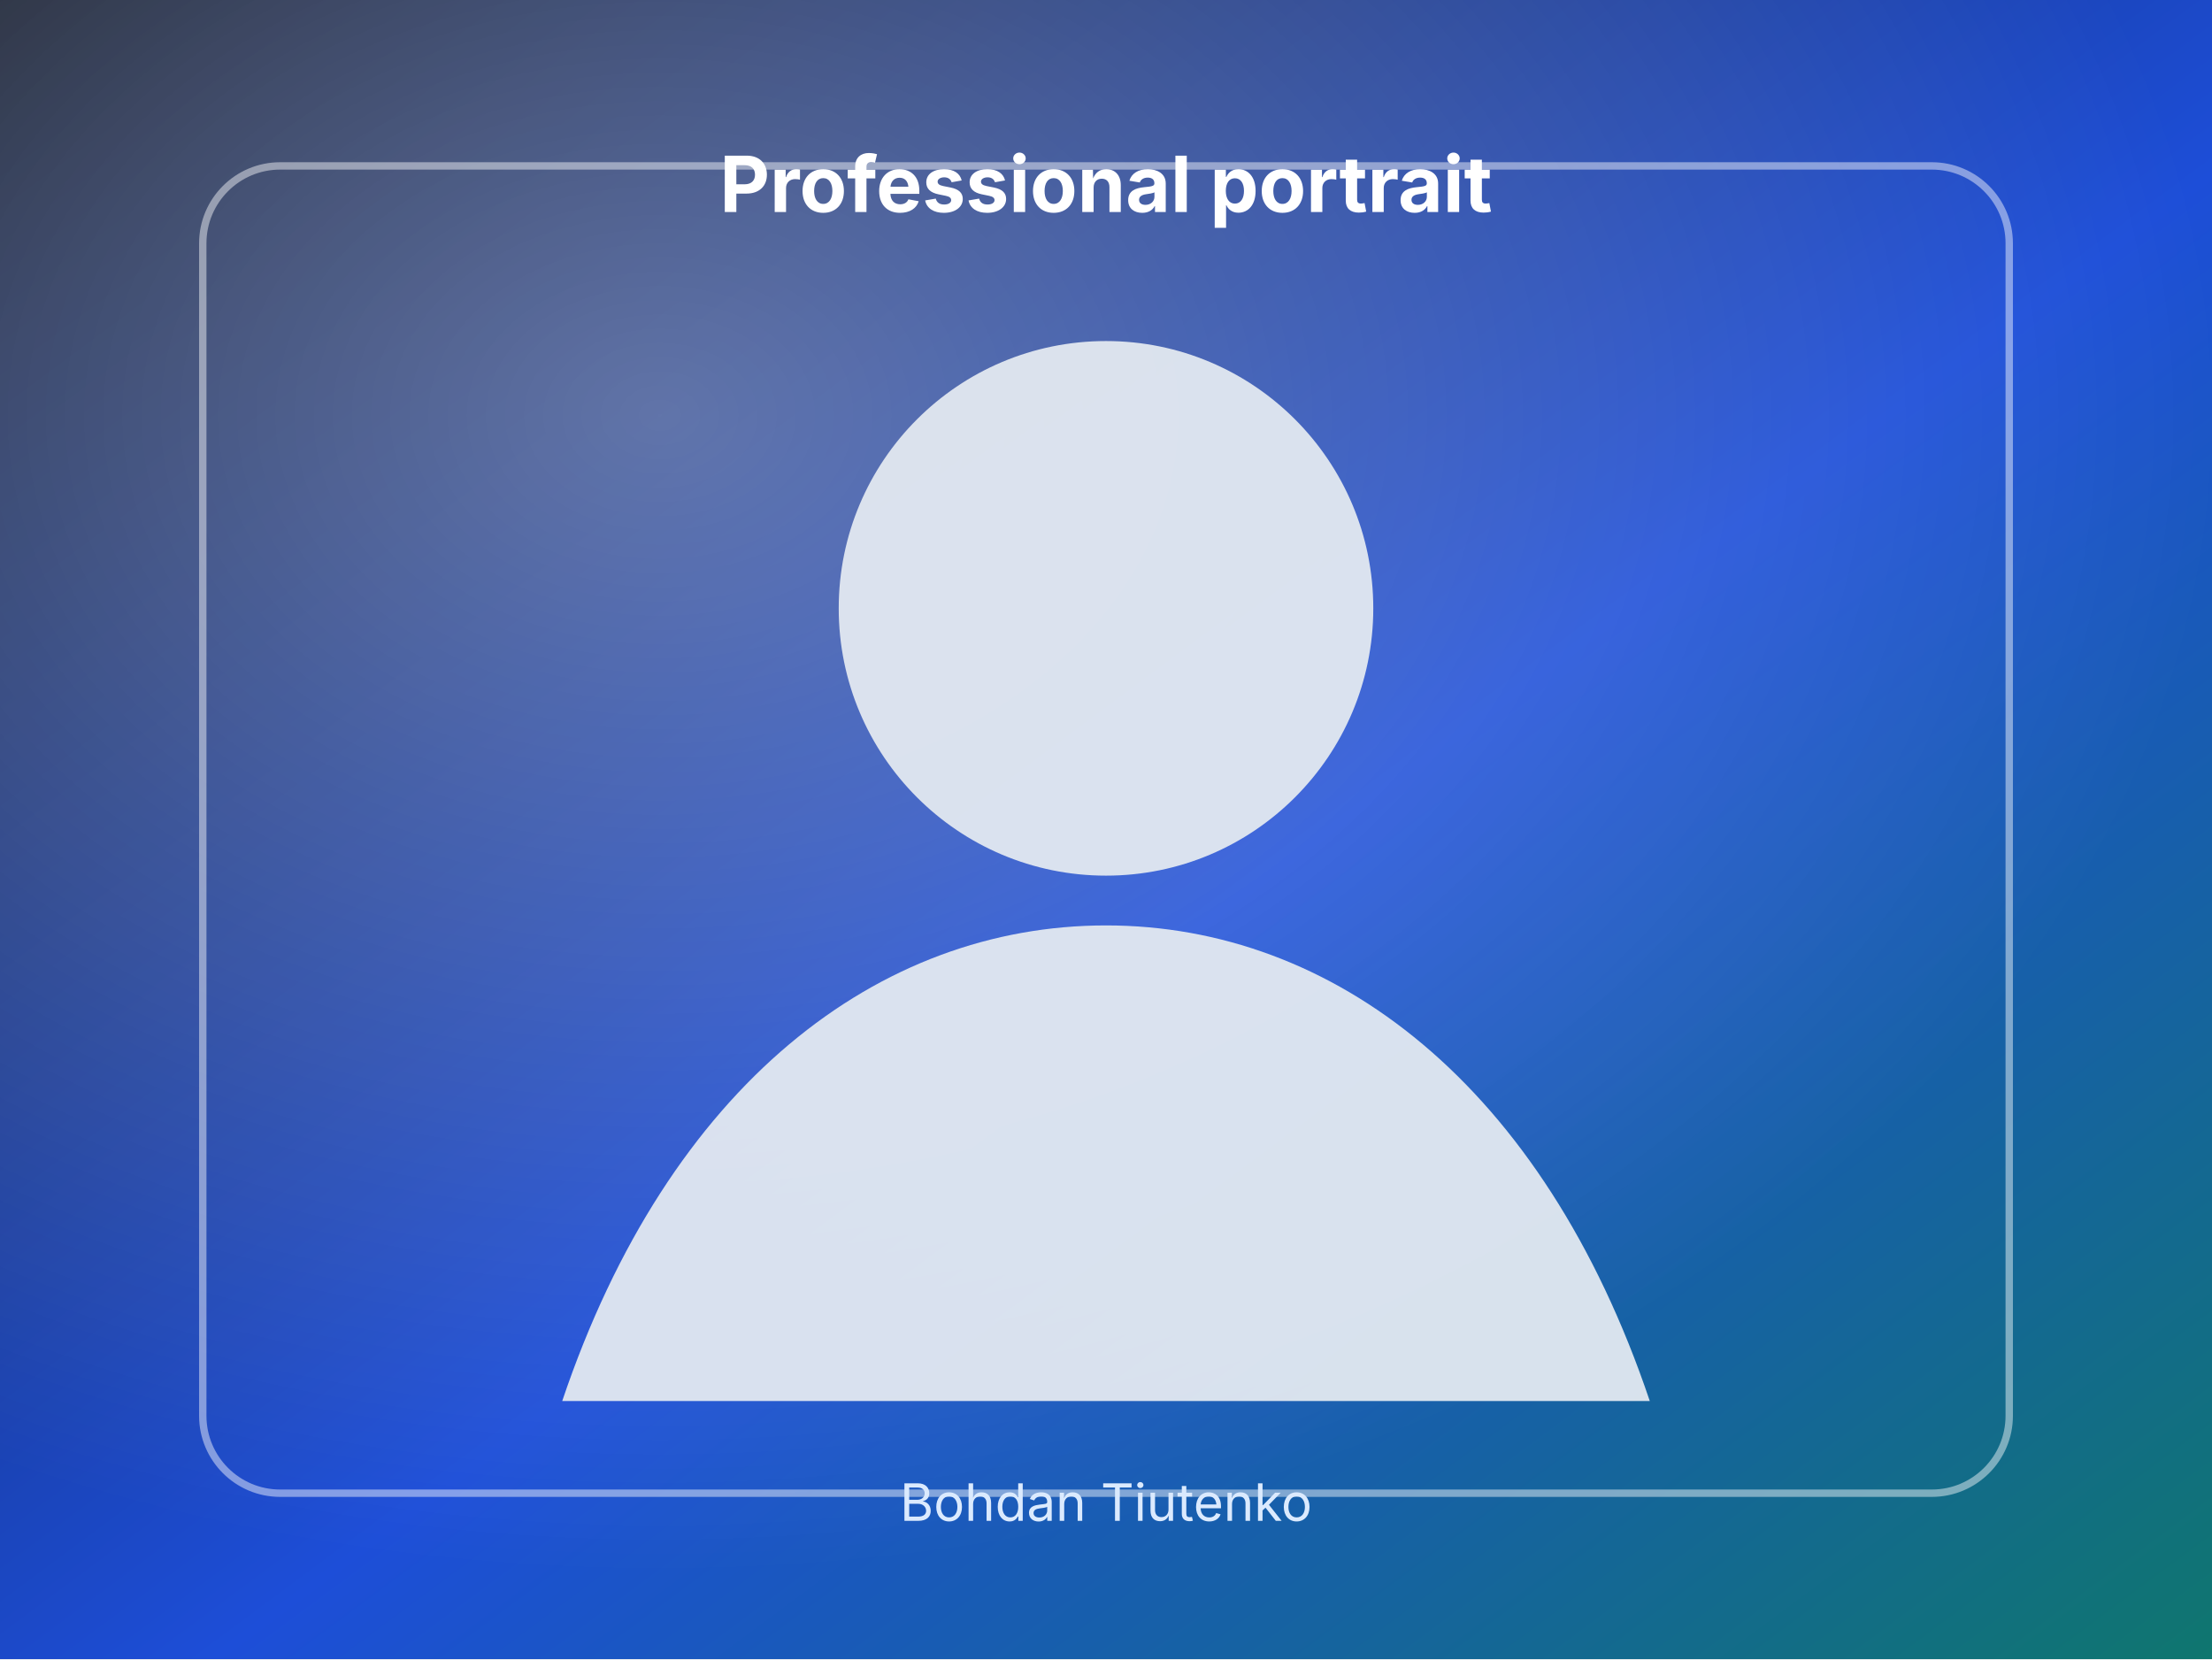
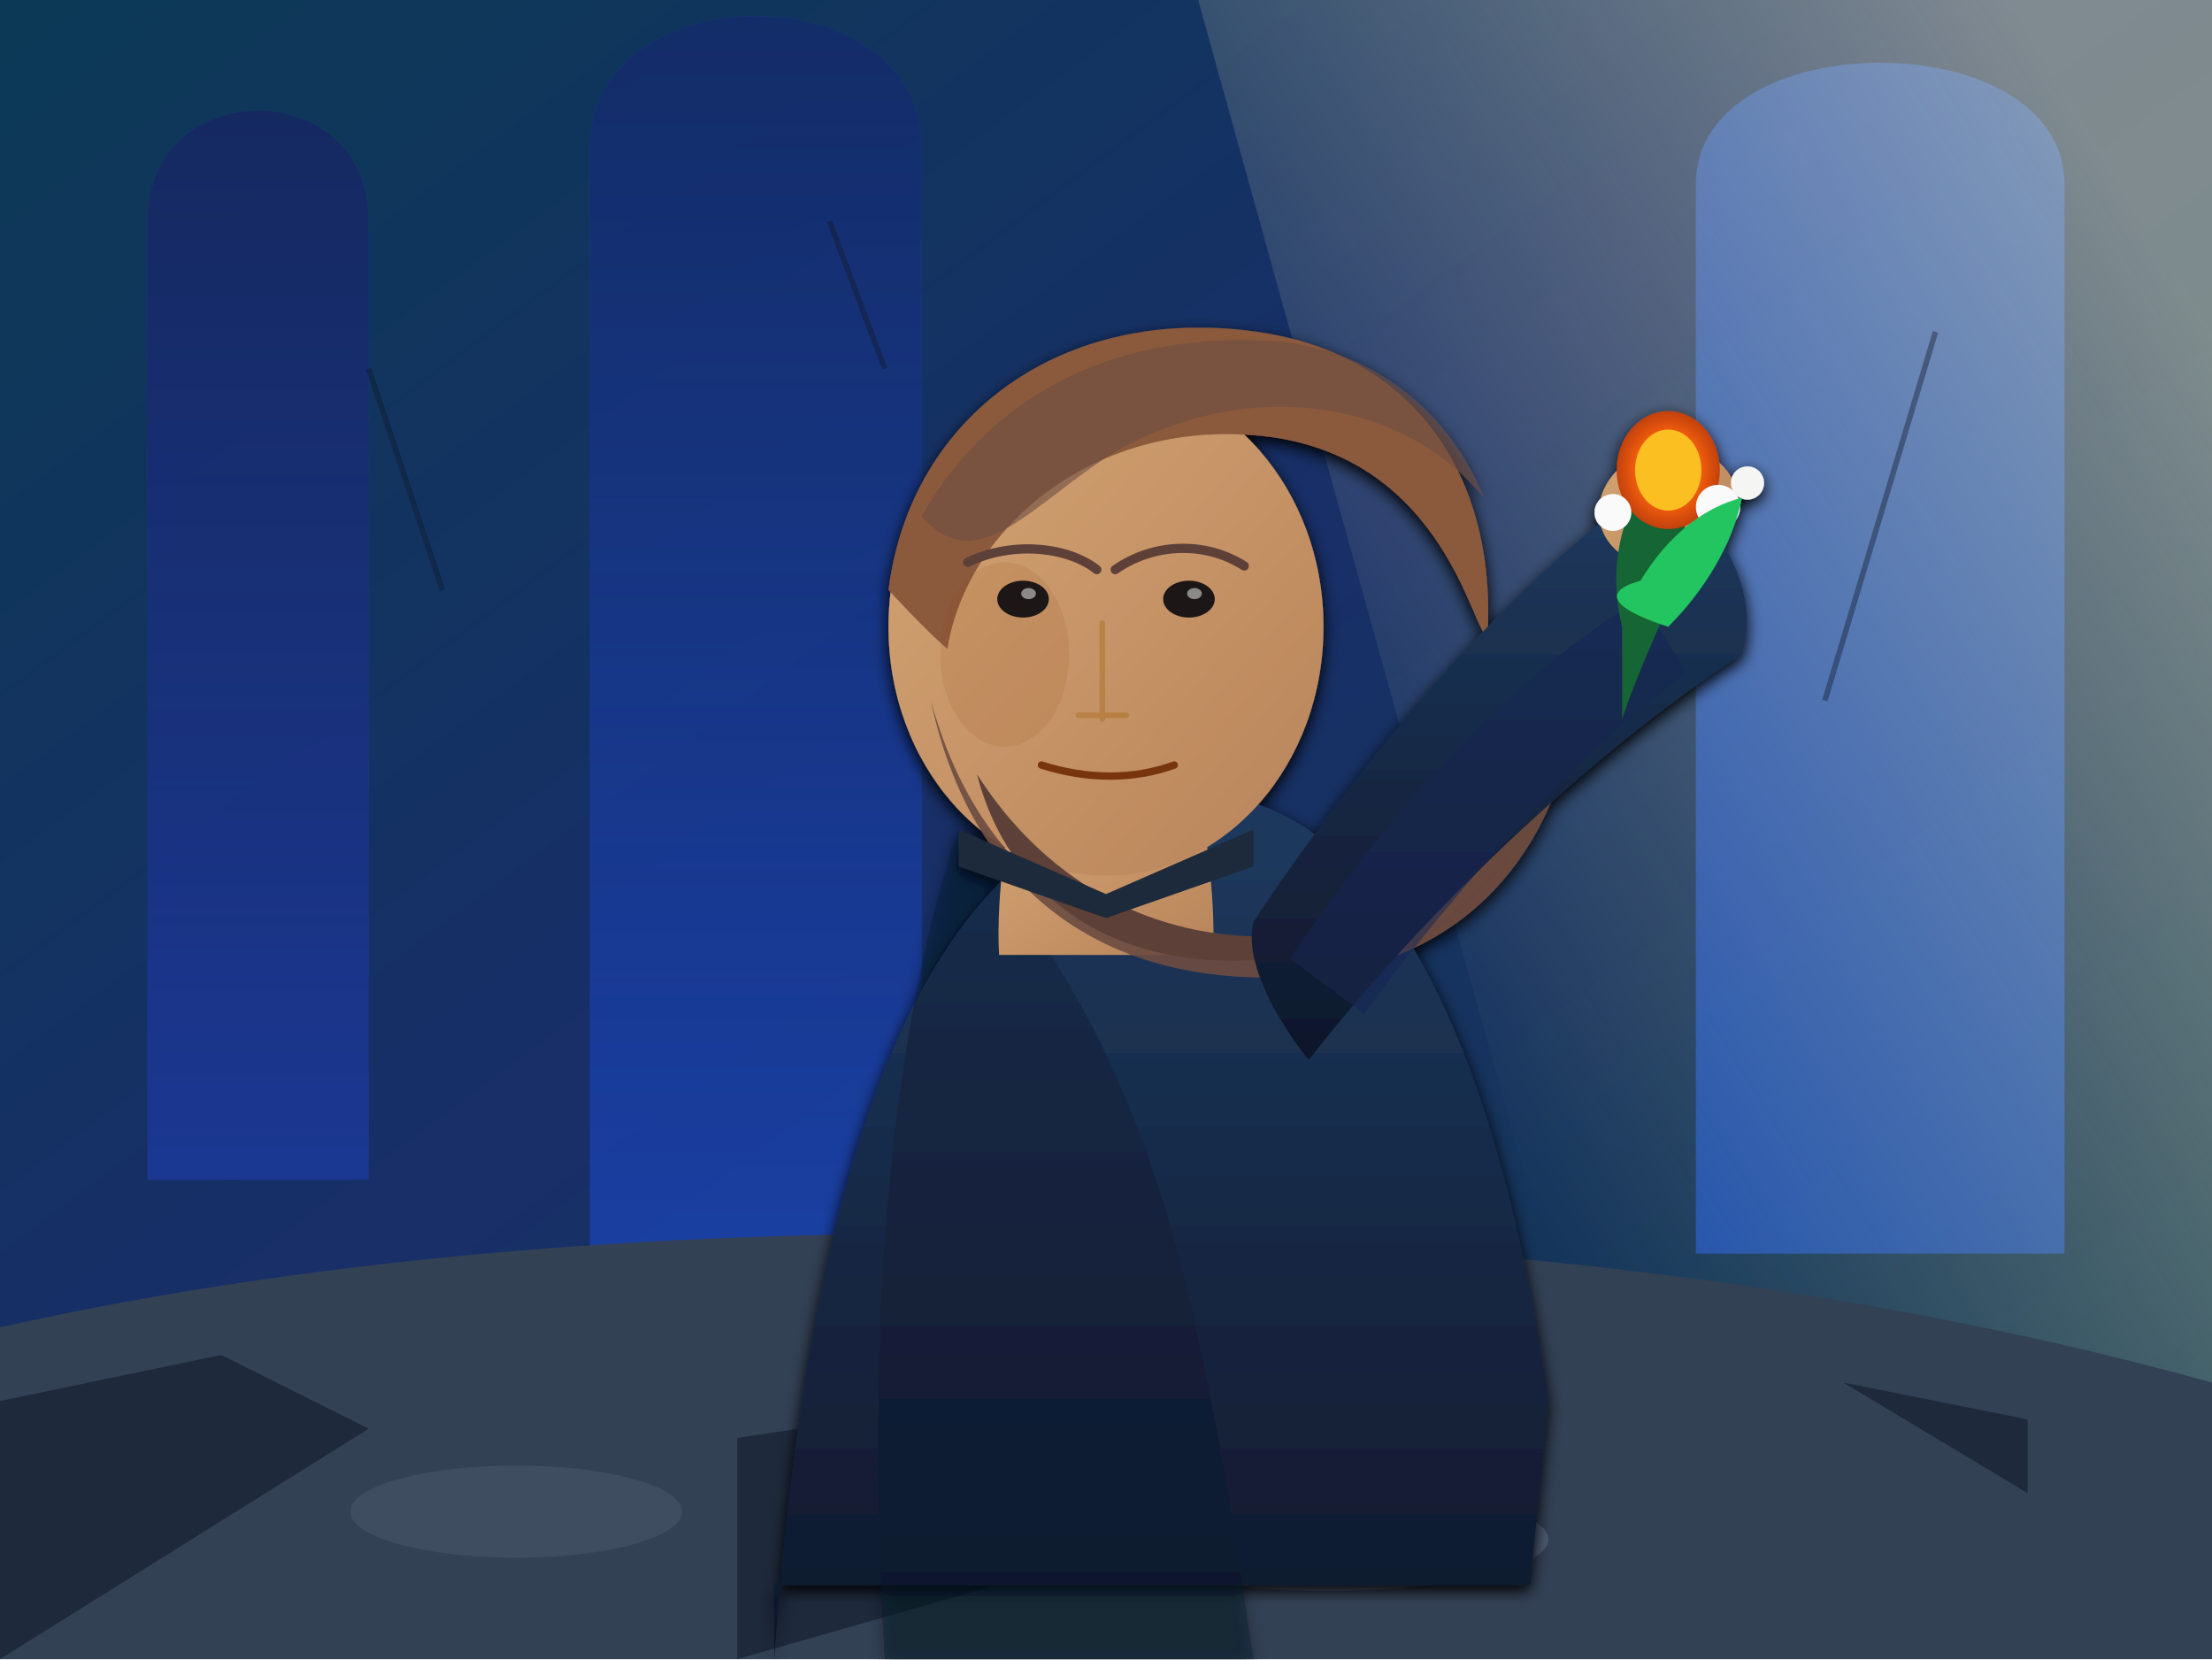
<svg xmlns="http://www.w3.org/2000/svg" width="1200" height="900" viewBox="0 0 1200 900" role="img" aria-labelledby="title desc">
  <defs>
-     <linearGradient id="bg" x1="0" x2="1" y1="0" y2="1">
-       <stop offset="0" stop-color="#0f172a" />
-       <stop offset="0.55" stop-color="#1d4ed8" />
-       <stop offset="1" stop-color="#0f766e" />
+     <linearGradient id="wallBlue" x1="0%" y1="0%" x2="100%" y2="100%">
+       <stop offset="0%" stop-color="#0c4a6e" />
+       <stop offset="45%" stop-color="#1e3a8a" />
+       <stop offset="100%" stop-color="#164e63" />
    </linearGradient>
-     <radialGradient id="light" cx="30%" cy="25%" r="70%">
-       <stop offset="0" stop-color="#ffffff" stop-opacity="0.32" />
-       <stop offset="1" stop-color="#ffffff" stop-opacity="0" />
+     <linearGradient id="archShadow" x1="0%" y1="0%" x2="0%" y2="100%">
+       <stop offset="0%" stop-color="#0f172a" stop-opacity="0.55" />
+       <stop offset="100%" stop-color="#0f172a" stop-opacity="0.15" />
+     </linearGradient>
+     <linearGradient id="windowLight" x1="100%" y1="20%" x2="40%" y2="80%">
+       <stop offset="0%" stop-color="#fef9c3" stop-opacity="0.45" />
+       <stop offset="100%" stop-color="#fef9c3" stop-opacity="0" />
+     </linearGradient>
+     <linearGradient id="skin" x1="0%" y1="0%" x2="100%" y2="100%">
+       <stop offset="0%" stop-color="#d4a574" />
+       <stop offset="100%" stop-color="#b8835a" />
+     </linearGradient>
+     <linearGradient id="shirt" x1="0%" y1="0%" x2="0%" y2="100%">
+       <stop offset="0%" stop-color="#1e3a5f" />
+       <stop offset="100%" stop-color="#0f172a" />
+     </linearGradient>
+     <radialGradient id="flowerGlow" cx="50%" cy="50%" r="50%">
+       <stop offset="0%" stop-color="#fbbf24" />
+       <stop offset="70%" stop-color="#ea580c" />
+       <stop offset="100%" stop-color="#c2410c" />
    </radialGradient>
+     <filter id="softShadow" x="-20%" y="-20%" width="140%" height="140%">
+       <feGaussianBlur in="SourceAlpha" stdDeviation="4" result="b" />
+       <feOffset in="b" dy="3" result="o" />
+       <feMerge>
+         <feMergeNode in="o" />
+         <feMergeNode in="SourceGraphic" />
+       </feMerge>
+     </filter>
  </defs>
-   <rect width="1200" height="900" fill="url(#bg)" />
-   <rect width="1200" height="900" fill="url(#light)" />
-   <circle cx="600" cy="330" r="145" fill="#e2e8f0" opacity="0.95" />
-   <path d="M305 760c58-172 172-258 295-258s237 86 295 258" fill="#e2e8f0" opacity="0.95" />
-   <rect x="110" y="90" width="980" height="720" rx="42" fill="none" stroke="#ffffff" stroke-opacity="0.45" stroke-width="4" />
-   <text x="600" y="115" text-anchor="middle" font-family="Inter, Arial, sans-serif" font-size="42" font-weight="700" fill="#ffffff">Professional portrait</text>
-   <text x="600" y="825" text-anchor="middle" font-family="Inter, Arial, sans-serif" font-size="28" fill="#dbeafe">Bohdan Tiutenko</text>
+   <rect width="1200" height="900" fill="url(#wallBlue)" />
+   <path fill="#0c1929" opacity="0.35" d="M0 0h1200v900H0z" />
+   <path fill="#1e40af" opacity="0.85" d="M80 120c0-80 120-80 120 0v520H80V120z" />
+   <path fill="url(#archShadow)" d="M80 120c0-80 120-80 120 0v520H80V120z" />
+   <path fill="#1d4ed8" opacity="0.7" d="M320 80c0-95 180-95 180 0v600H320V80z" />
+   <path fill="url(#archShadow)" d="M320 80c0-95 180-95 180 0v600H320V80z" />
+   <path fill="#2563eb" opacity="0.55" d="M920 100c0-88 200-88 200 0v580H920V100z" />
+   <path fill="url(#windowLight)" d="M1200 0L650 0 900 900h300z" />
+   <path fill="none" stroke="#0f172a" stroke-opacity="0.4" stroke-width="3" d="M200 200l40 120M1050 180l-60 200M450 120l30 80" />
+   <path fill="#334155" d="M0 720c180-40 380-55 600-50s420 30 600 80v150H0V720z" />
+   <path fill="#1e293b" d="M0 760l120-25 80 40-200 125zm400 20l200-30 150 50-350 100zm700-10l-100-20 100 60v90z" />
+   <ellipse cx="280" cy="820" rx="90" ry="25" fill="#475569" opacity="0.6" />
+   <ellipse cx="720" cy="835" rx="120" ry="28" fill="#64748b" opacity="0.5" />
+   <ellipse cx="980" cy="810" rx="70" ry="20" fill="#334155" opacity="0.7" />
+   <g filter="url(#softShadow)" transform="translate(0 20)">
+     <path fill="url(#shirt)" d="M420 880c20-280 80-420 180-460s200 40 240 320l-10 100H420z" />
+     <path fill="#0f172a" opacity="0.35" d="M520 430c-40 120-50 280-40 450h200c-30-200-50-320-160-450z" />
+     <path fill="url(#skin)" d="M548 420h104c0 0 8 45 6 78H542c-2-33 6-78 6-78z" />
+     <ellipse cx="600" cy="320" rx="118" ry="135" fill="url(#skin)" />
+     <path fill="#8b5a3c" d="M482 300c12-95 95-155 200-140 85 12 130 78 125 165-8 0-22-95-118-108-95-12-165 50-175 115-12-10-32-32-32-32z" />
+     <path fill="#6d4c41" opacity="0.6" d="M500 260c40-70 110-100 190-95 50 3 95 35 115 85-45-55-130-65-200-25-45 28-75 70-105 35z" />
+     <path fill="#6d4c41" d="M505 360c20 95 85 155 195 150 95-4 145-70 155-145-25 80-95 130-175 132-85 2-150-45-175-137z" opacity="0.92" />
+     <path fill="#5d4037" d="M530 400c35 55 90 88 155 88 60 0 110-30 140-82-25 55-80 92-148 95-75 3-130-35-147-101z" />
+     <ellipse cx="545" cy="335" rx="35" ry="50" fill="#92400e" opacity="0.12" />
+     <ellipse cx="555" cy="305" rx="14" ry="10" fill="#1c1917" />
+     <ellipse cx="645" cy="305" rx="14" ry="10" fill="#1c1917" />
+     <ellipse cx="558" cy="302" rx="4" ry="3" fill="#fafaf9" opacity="0.5" />
+     <ellipse cx="648" cy="302" rx="4" ry="3" fill="#fafaf9" opacity="0.5" />
+     <path fill="none" stroke="#5d4037" stroke-width="5" stroke-linecap="round" d="M525 285c25-12 55-8 70 4M605 289c20-14 48-16 70-2" />
+     <path fill="none" stroke="#a16207" stroke-width="3" stroke-opacity="0.35" stroke-linecap="round" d="M598 318v52M585 368h26" />
+     <path fill="none" stroke="#78350f" stroke-width="4" stroke-linecap="round" d="M565 395c25 8 50 8 72 0" />
+     <path fill="url(#shirt)" d="M680 480c80-120 160-200 220-240 35 25 55 60 45 95-70 45-165 130-235 220-20-25-35-55-30-75z" />
+     <path fill="#172554" opacity="0.5" d="M700 500c60-90 130-160 190-195l25 40c-55 40-120 110-175 185z" />
+     <ellipse cx="905" cy="255" rx="38" ry="32" fill="url(#skin)" transform="rotate(-15 905 255)" />
+     <g transform="translate(860 200)">
+       <path fill="#166534" d="M20 120c-10-40 5-75 25-95 15 30 10 65-5 95-8 18-15 35-20 50z" />
+       <ellipse cx="45" cy="35" rx="28" ry="32" fill="url(#flowerGlow)" />
+       <ellipse cx="45" cy="35" rx="18" ry="22" fill="#fbbf24" />
+       <circle cx="72" cy="55" r="12" fill="#fafafa" />
+       <circle cx="88" cy="42" r="9" fill="#f5f5f4" />
+       <circle cx="15" cy="58" r="10" fill="#fafafa" />
+       <path fill="#22c55e" d="M30 95c15-25 35-40 55-45-5 25-20 50-40 70-25-8-40-18-15-25z" />
+     </g>
+     <path fill="#1e293b" d="M520 430l80 35 80-35v20l-80 28-80-28z" />
+   </g>
</svg>
